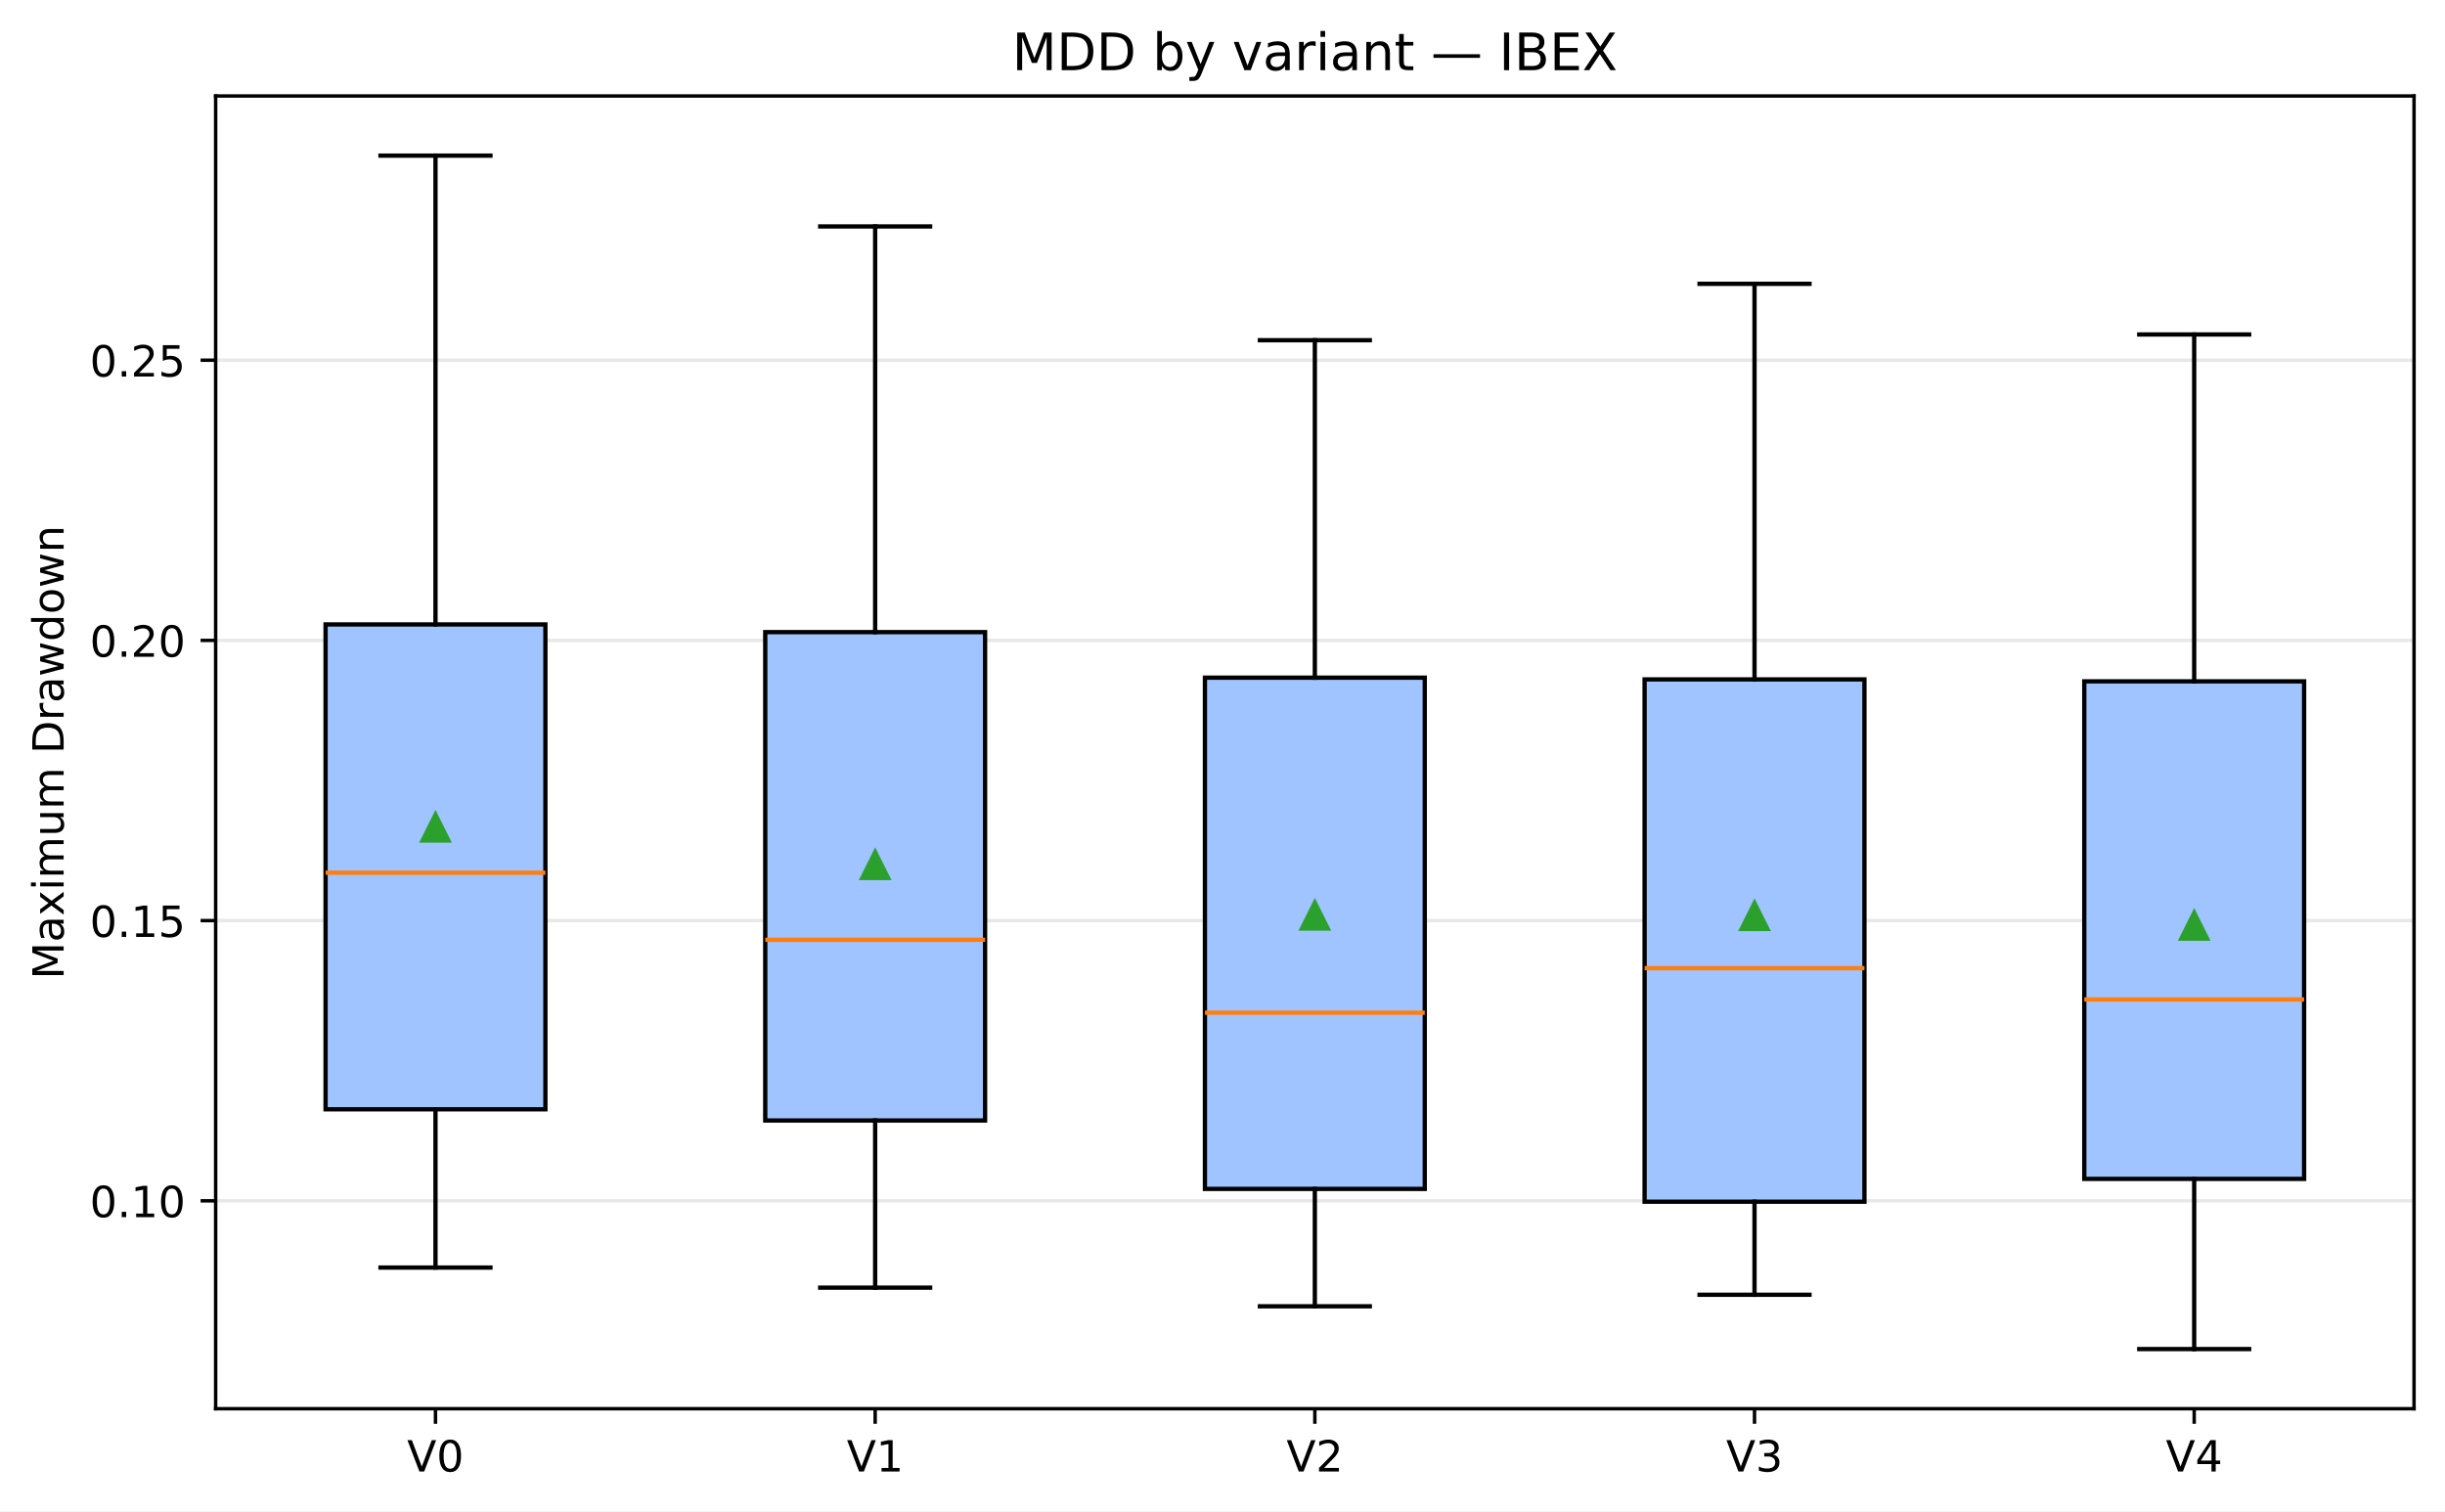
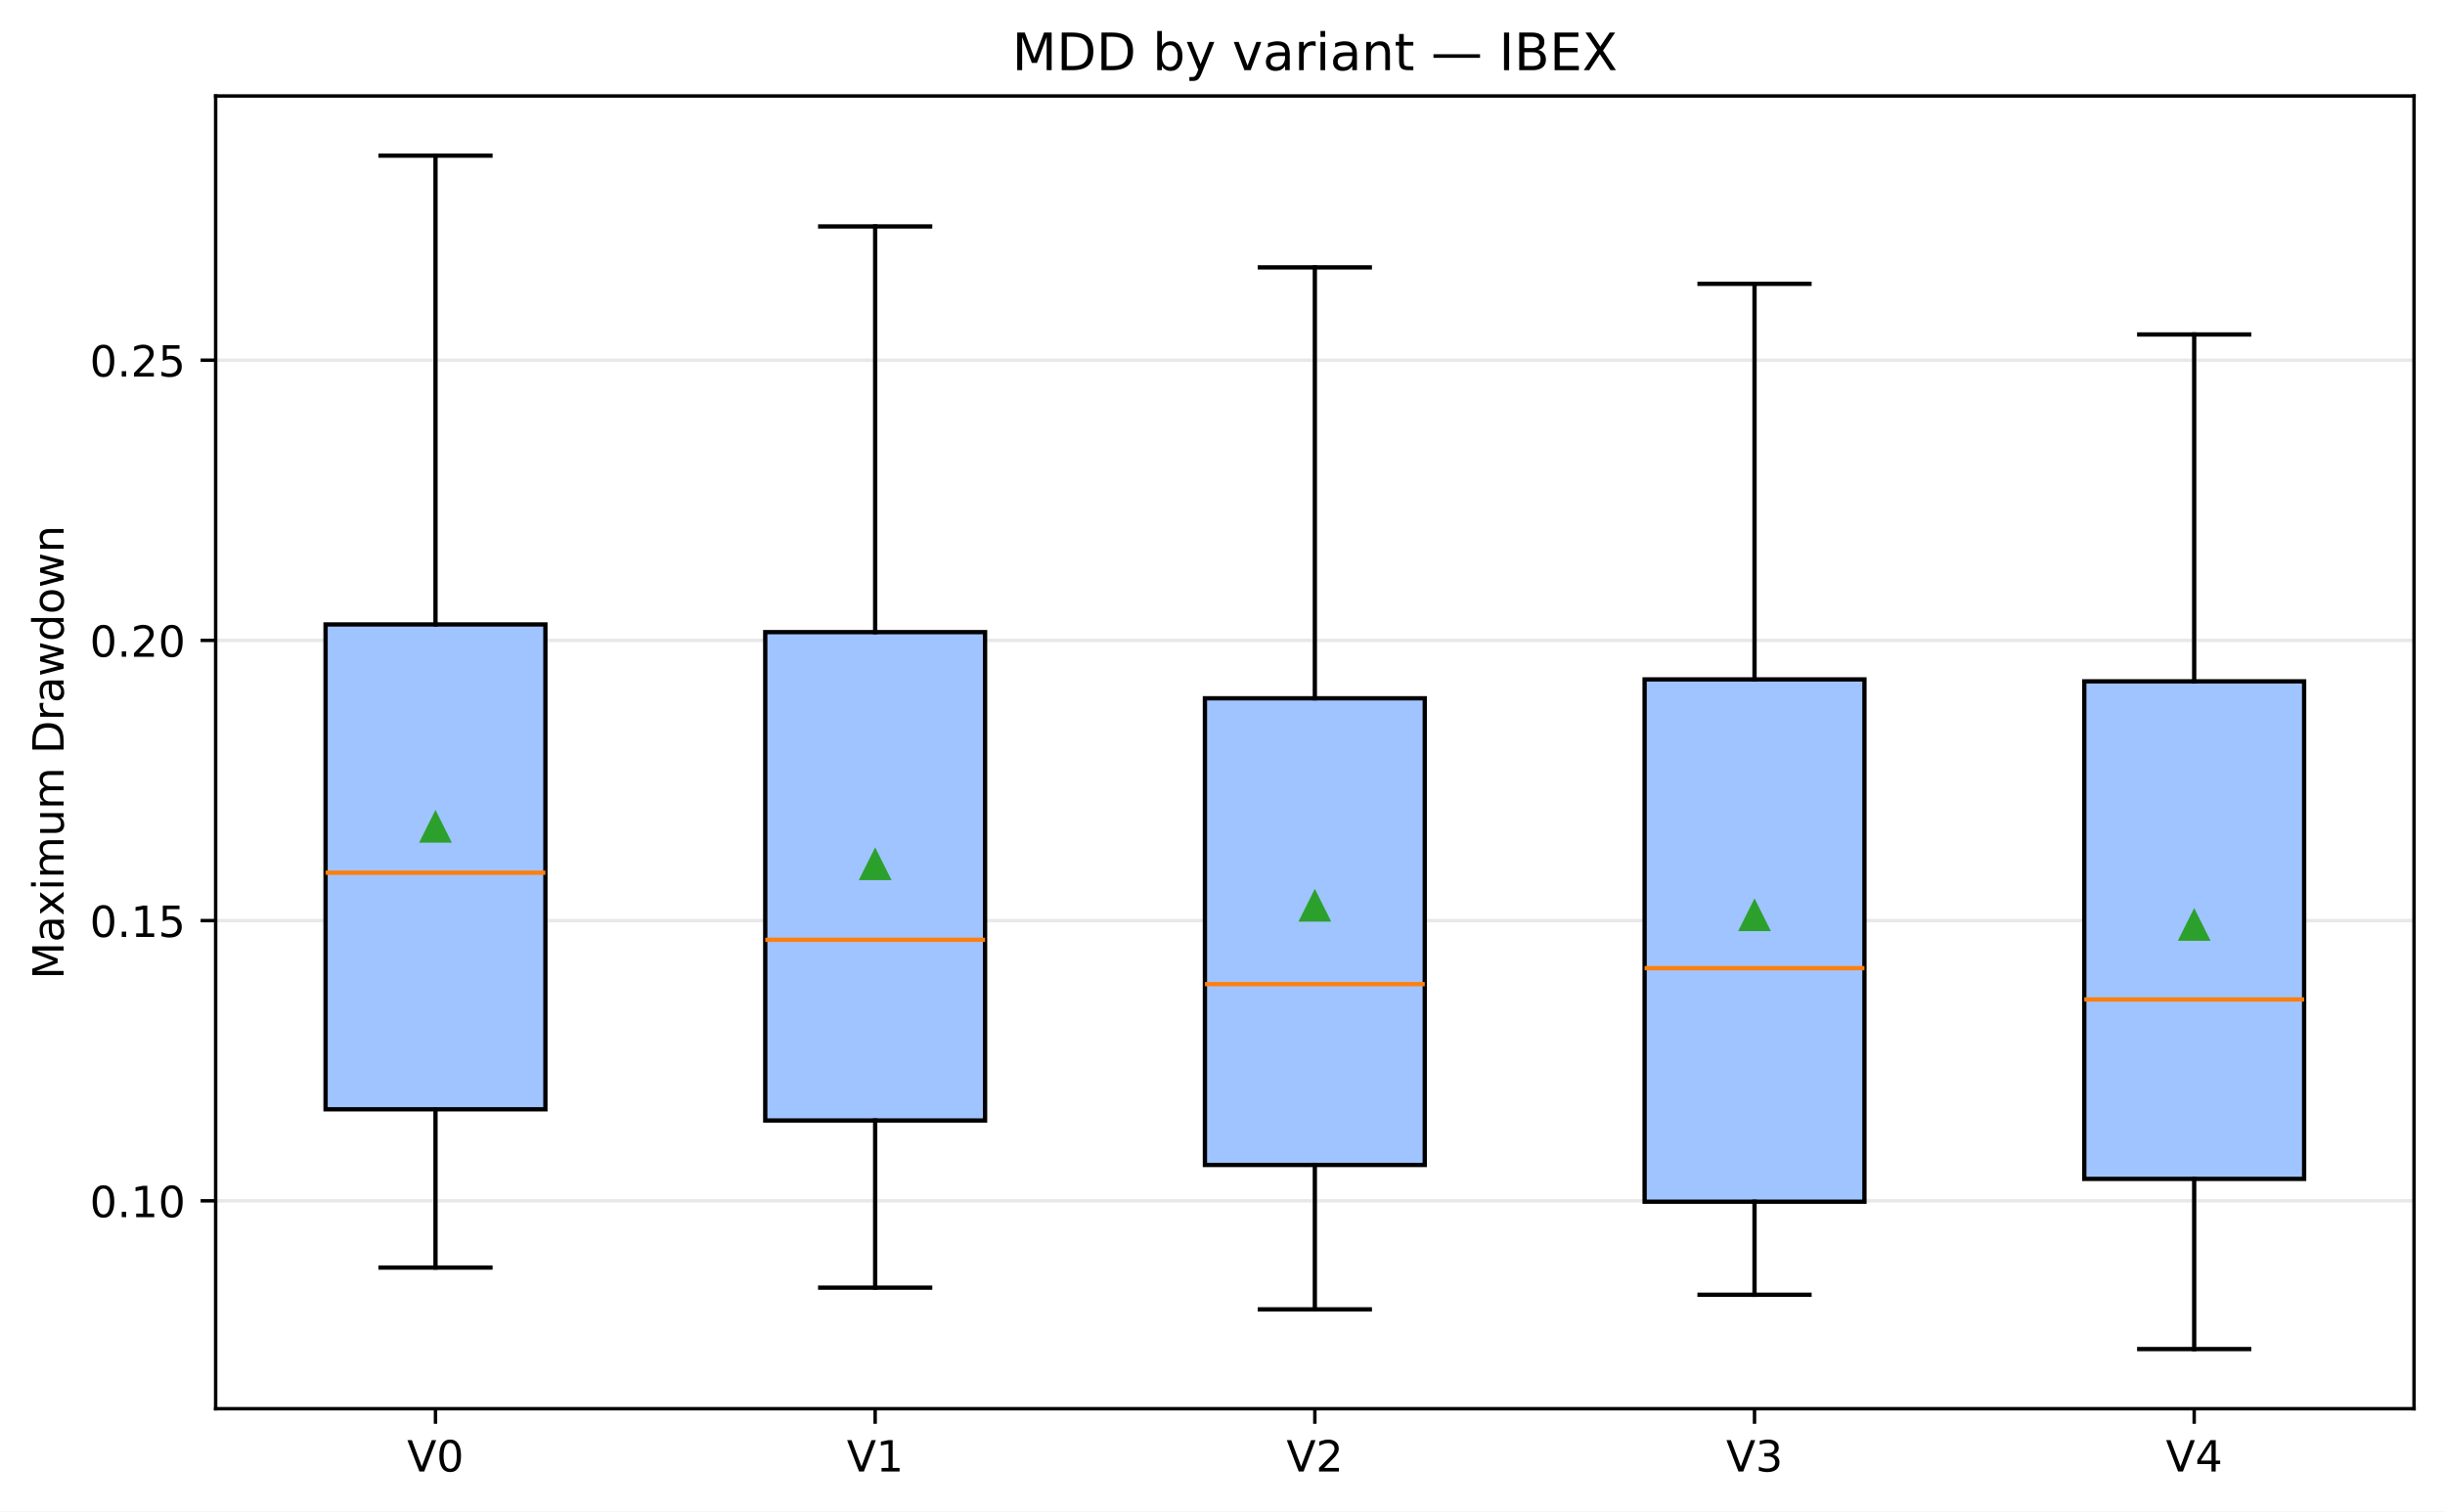
<svg xmlns="http://www.w3.org/2000/svg" xmlns:xlink="http://www.w3.org/1999/xlink" width="568.524pt" height="351.436pt" viewBox="0 0 568.524 351.436" version="1.1">
  <defs>
    <style type="text/css">*{stroke-linejoin: round; stroke-linecap: butt}</style>
  </defs>
  <g id="figure_1">
    <g id="patch_1">
      <path d="M 0 351.436  L 568.524 351.436  L 568.524 0  L 0 0  z " style="fill: #ffffff" />
    </g>
    <g id="axes_1">
      <g id="patch_2">
        <path d="M 50.144 327.558  L 561.324 327.558  L 561.324 22.318  L 50.144 22.318  z " style="fill: #ffffff" />
      </g>
      <g id="matplotlib.axis_1">
        <g id="xtick_1">
          <g id="line2d_1">
            <defs>
-               <path id="m1e786ac2cc" d="M 0 0  L 0 3.5  " style="stroke: #000000; stroke-width: 0.8" />
+               <path id="me55a814aeb" d="M 0 0  L 0 3.5  " style="stroke: #000000; stroke-width: 0.8" />
            </defs>
            <g>
-               <use xlink:href="#m1e786ac2cc" x="101.262" y="327.558" style="stroke: #000000; stroke-width: 0.8" />
+               <use xlink:href="#me55a814aeb" x="101.262" y="327.558" style="stroke: #000000; stroke-width: 0.8" />
            </g>
          </g>
          <g id="text_1">
            <g transform="translate(94.66019 342.1566) scale(0.1 -0.1)">
              <defs>
                <path id="DejaVuSans-56" d="M 1831 0  L 50 4666  L 709 4666  L 2188 738  L 3669 4666  L 4325 4666  L 2547 0  L 1831 0  z " transform="scale(0.015625)" />
                <path id="DejaVuSans-30" d="M 2034 4250  Q 1547 4250 1301 3770  Q 1056 3291 1056 2328  Q 1056 1369 1301 889  Q 1547 409 2034 409  Q 2525 409 2770 889  Q 3016 1369 3016 2328  Q 3016 3291 2770 3770  Q 2525 4250 2034 4250  z M 2034 4750  Q 2819 4750 3233 4129  Q 3647 3509 3647 2328  Q 3647 1150 3233 529  Q 2819 -91 2034 -91  Q 1250 -91 836 529  Q 422 1150 422 2328  Q 422 3509 836 4129  Q 1250 4750 2034 4750  z " transform="scale(0.015625)" />
              </defs>
              <use xlink:href="#DejaVuSans-56" />
              <use xlink:href="#DejaVuSans-30" transform="translate(68.4082 0)" />
            </g>
          </g>
        </g>
        <g id="xtick_2">
          <g id="line2d_2">
            <g>
-               <use xlink:href="#m1e786ac2cc" x="203.498" y="327.558" style="stroke: #000000; stroke-width: 0.8" />
+               <use xlink:href="#me55a814aeb" x="203.498" y="327.558" style="stroke: #000000; stroke-width: 0.8" />
            </g>
          </g>
          <g id="text_2">
            <g transform="translate(196.8962 342.1566) scale(0.1 -0.1)">
              <defs>
                <path id="DejaVuSans-31" d="M 794 531  L 1825 531  L 1825 4091  L 703 3866  L 703 4441  L 1819 4666  L 2450 4666  L 2450 531  L 3481 531  L 3481 0  L 794 0  L 794 531  z " transform="scale(0.015625)" />
              </defs>
              <use xlink:href="#DejaVuSans-56" />
              <use xlink:href="#DejaVuSans-31" transform="translate(68.4082 0)" />
            </g>
          </g>
        </g>
        <g id="xtick_3">
          <g id="line2d_3">
            <g>
-               <use xlink:href="#m1e786ac2cc" x="305.734" y="327.558" style="stroke: #000000; stroke-width: 0.8" />
+               <use xlink:href="#me55a814aeb" x="305.734" y="327.558" style="stroke: #000000; stroke-width: 0.8" />
            </g>
          </g>
          <g id="text_3">
            <g transform="translate(299.1322 342.1566) scale(0.1 -0.1)">
              <defs>
                <path id="DejaVuSans-32" d="M 1228 531  L 3431 531  L 3431 0  L 469 0  L 469 531  Q 828 903 1448 1529  Q 2069 2156 2228 2338  Q 2531 2678 2651 2914  Q 2772 3150 2772 3378  Q 2772 3750 2511 3984  Q 2250 4219 1831 4219  Q 1534 4219 1204 4116  Q 875 4013 500 3803  L 500 4441  Q 881 4594 1212 4672  Q 1544 4750 1819 4750  Q 2544 4750 2975 4387  Q 3406 4025 3406 3419  Q 3406 3131 3298 2873  Q 3191 2616 2906 2266  Q 2828 2175 2409 1742  Q 1991 1309 1228 531  z " transform="scale(0.015625)" />
              </defs>
              <use xlink:href="#DejaVuSans-56" />
              <use xlink:href="#DejaVuSans-32" transform="translate(68.4082 0)" />
            </g>
          </g>
        </g>
        <g id="xtick_4">
          <g id="line2d_4">
            <g>
-               <use xlink:href="#m1e786ac2cc" x="407.97" y="327.558" style="stroke: #000000; stroke-width: 0.8" />
+               <use xlink:href="#me55a814aeb" x="407.97" y="327.558" style="stroke: #000000; stroke-width: 0.8" />
            </g>
          </g>
          <g id="text_4">
            <g transform="translate(401.3682 342.1566) scale(0.1 -0.1)">
              <defs>
                <path id="DejaVuSans-33" d="M 2597 2516  Q 3050 2419 3304 2112  Q 3559 1806 3559 1356  Q 3559 666 3084 287  Q 2609 -91 1734 -91  Q 1441 -91 1130 -33  Q 819 25 488 141  L 488 750  Q 750 597 1062 519  Q 1375 441 1716 441  Q 2309 441 2620 675  Q 2931 909 2931 1356  Q 2931 1769 2642 2001  Q 2353 2234 1838 2234  L 1294 2234  L 1294 2753  L 1863 2753  Q 2328 2753 2575 2939  Q 2822 3125 2822 3475  Q 2822 3834 2567 4026  Q 2313 4219 1838 4219  Q 1578 4219 1281 4162  Q 984 4106 628 3988  L 628 4550  Q 988 4650 1302 4700  Q 1616 4750 1894 4750  Q 2613 4750 3031 4423  Q 3450 4097 3450 3541  Q 3450 3153 3228 2886  Q 3006 2619 2597 2516  z " transform="scale(0.015625)" />
              </defs>
              <use xlink:href="#DejaVuSans-56" />
              <use xlink:href="#DejaVuSans-33" transform="translate(68.4082 0)" />
            </g>
          </g>
        </g>
        <g id="xtick_5">
          <g id="line2d_5">
            <g>
-               <use xlink:href="#m1e786ac2cc" x="510.206" y="327.558" style="stroke: #000000; stroke-width: 0.8" />
+               <use xlink:href="#me55a814aeb" x="510.206" y="327.558" style="stroke: #000000; stroke-width: 0.8" />
            </g>
          </g>
          <g id="text_5">
            <g transform="translate(503.6042 342.1566) scale(0.1 -0.1)">
              <defs>
                <path id="DejaVuSans-34" d="M 2419 4116  L 825 1625  L 2419 1625  L 2419 4116  z M 2253 4666  L 3047 4666  L 3047 1625  L 3713 1625  L 3713 1100  L 3047 1100  L 3047 0  L 2419 0  L 2419 1100  L 313 1100  L 313 1709  L 2253 4666  z " transform="scale(0.015625)" />
              </defs>
              <use xlink:href="#DejaVuSans-56" />
              <use xlink:href="#DejaVuSans-34" transform="translate(68.4082 0)" />
            </g>
          </g>
        </g>
      </g>
      <g id="matplotlib.axis_2">
        <g id="ytick_1">
          <g id="line2d_6">
-             <path d="M 50.144 279.217  L 561.324 279.217  " clip-path="url(#p22d8265890)" style="fill: none; stroke: #b0b0b0; stroke-opacity: 0.3; stroke-width: 0.8; stroke-linecap: square" />
+             <path d="M 50.144 279.217  L 561.324 279.217  " clip-path="url(#pc2792e7225)" style="fill: none; stroke: #b0b0b0; stroke-opacity: 0.3; stroke-width: 0.8; stroke-linecap: square" />
          </g>
          <g id="line2d_7">
            <defs>
-               <path id="md18ee8e0c4" d="M 0 0  L -3.5 0  " style="stroke: #000000; stroke-width: 0.8" />
+               <path id="ma0e933404a" d="M 0 0  L -3.5 0  " style="stroke: #000000; stroke-width: 0.8" />
            </defs>
            <g>
-               <use xlink:href="#md18ee8e0c4" x="50.144" y="279.217" style="stroke: #000000; stroke-width: 0.8" />
+               <use xlink:href="#ma0e933404a" x="50.144" y="279.217" style="stroke: #000000; stroke-width: 0.8" />
            </g>
          </g>
          <g id="text_6">
            <g transform="translate(20.87813 283.0158) scale(0.1 -0.1)">
              <defs>
                <path id="DejaVuSans-2e" d="M 684 794  L 1344 794  L 1344 0  L 684 0  L 684 794  z " transform="scale(0.015625)" />
              </defs>
              <use xlink:href="#DejaVuSans-30" />
              <use xlink:href="#DejaVuSans-2e" transform="translate(63.62305 0)" />
              <use xlink:href="#DejaVuSans-31" transform="translate(95.41016 0)" />
              <use xlink:href="#DejaVuSans-30" transform="translate(159.0332 0)" />
            </g>
          </g>
        </g>
        <g id="ytick_2">
          <g id="line2d_8">
-             <path d="M 50.144 214.062  L 561.324 214.062  " clip-path="url(#p22d8265890)" style="fill: none; stroke: #b0b0b0; stroke-opacity: 0.3; stroke-width: 0.8; stroke-linecap: square" />
+             <path d="M 50.144 214.062  L 561.324 214.062  " clip-path="url(#pc2792e7225)" style="fill: none; stroke: #b0b0b0; stroke-opacity: 0.3; stroke-width: 0.8; stroke-linecap: square" />
          </g>
          <g id="line2d_9">
            <g>
-               <use xlink:href="#md18ee8e0c4" x="50.144" y="214.062" style="stroke: #000000; stroke-width: 0.8" />
+               <use xlink:href="#ma0e933404a" x="50.144" y="214.062" style="stroke: #000000; stroke-width: 0.8" />
            </g>
          </g>
          <g id="text_7">
            <g transform="translate(20.87813 217.8608) scale(0.1 -0.1)">
              <defs>
                <path id="DejaVuSans-35" d="M 691 4666  L 3169 4666  L 3169 4134  L 1269 4134  L 1269 2991  Q 1406 3038 1543 3061  Q 1681 3084 1819 3084  Q 2600 3084 3056 2656  Q 3513 2228 3513 1497  Q 3513 744 3044 326  Q 2575 -91 1722 -91  Q 1428 -91 1123 -41  Q 819 9 494 109  L 494 744  Q 775 591 1075 516  Q 1375 441 1709 441  Q 2250 441 2565 725  Q 2881 1009 2881 1497  Q 2881 1984 2565 2268  Q 2250 2553 1709 2553  Q 1456 2553 1204 2497  Q 953 2441 691 2322  L 691 4666  z " transform="scale(0.015625)" />
              </defs>
              <use xlink:href="#DejaVuSans-30" />
              <use xlink:href="#DejaVuSans-2e" transform="translate(63.62305 0)" />
              <use xlink:href="#DejaVuSans-31" transform="translate(95.41016 0)" />
              <use xlink:href="#DejaVuSans-35" transform="translate(159.0332 0)" />
            </g>
          </g>
        </g>
        <g id="ytick_3">
          <g id="line2d_10">
-             <path d="M 50.144 148.906  L 561.324 148.906  " clip-path="url(#p22d8265890)" style="fill: none; stroke: #b0b0b0; stroke-opacity: 0.3; stroke-width: 0.8; stroke-linecap: square" />
+             <path d="M 50.144 148.906  L 561.324 148.906  " clip-path="url(#pc2792e7225)" style="fill: none; stroke: #b0b0b0; stroke-opacity: 0.3; stroke-width: 0.8; stroke-linecap: square" />
          </g>
          <g id="line2d_11">
            <g>
-               <use xlink:href="#md18ee8e0c4" x="50.144" y="148.906" style="stroke: #000000; stroke-width: 0.8" />
+               <use xlink:href="#ma0e933404a" x="50.144" y="148.906" style="stroke: #000000; stroke-width: 0.8" />
            </g>
          </g>
          <g id="text_8">
            <g transform="translate(20.87813 152.7057) scale(0.1 -0.1)">
              <use xlink:href="#DejaVuSans-30" />
              <use xlink:href="#DejaVuSans-2e" transform="translate(63.62305 0)" />
              <use xlink:href="#DejaVuSans-32" transform="translate(95.41016 0)" />
              <use xlink:href="#DejaVuSans-30" transform="translate(159.0332 0)" />
            </g>
          </g>
        </g>
        <g id="ytick_4">
          <g id="line2d_12">
-             <path d="M 50.144 83.751  L 561.324 83.751  " clip-path="url(#p22d8265890)" style="fill: none; stroke: #b0b0b0; stroke-opacity: 0.3; stroke-width: 0.8; stroke-linecap: square" />
+             <path d="M 50.144 83.751  L 561.324 83.751  " clip-path="url(#pc2792e7225)" style="fill: none; stroke: #b0b0b0; stroke-opacity: 0.3; stroke-width: 0.8; stroke-linecap: square" />
          </g>
          <g id="line2d_13">
            <g>
-               <use xlink:href="#md18ee8e0c4" x="50.144" y="83.751" style="stroke: #000000; stroke-width: 0.8" />
+               <use xlink:href="#ma0e933404a" x="50.144" y="83.751" style="stroke: #000000; stroke-width: 0.8" />
            </g>
          </g>
          <g id="text_9">
            <g transform="translate(20.87813 87.55067) scale(0.1 -0.1)">
              <use xlink:href="#DejaVuSans-30" />
              <use xlink:href="#DejaVuSans-2e" transform="translate(63.62305 0)" />
              <use xlink:href="#DejaVuSans-32" transform="translate(95.41016 0)" />
              <use xlink:href="#DejaVuSans-35" transform="translate(159.0332 0)" />
            </g>
          </g>
        </g>
        <g id="text_10">
          <g transform="translate(14.79844 227.7131) rotate(-90) scale(0.1 -0.1)">
            <defs>
              <path id="DejaVuSans-4d" d="M 628 4666  L 1569 4666  L 2759 1491  L 3956 4666  L 4897 4666  L 4897 0  L 4281 0  L 4281 4097  L 3078 897  L 2444 897  L 1241 4097  L 1241 0  L 628 0  L 628 4666  z " transform="scale(0.015625)" />
              <path id="DejaVuSans-61" d="M 2194 1759  Q 1497 1759 1228 1600  Q 959 1441 959 1056  Q 959 750 1161 570  Q 1363 391 1709 391  Q 2188 391 2477 730  Q 2766 1069 2766 1631  L 2766 1759  L 2194 1759  z M 3341 1997  L 3341 0  L 2766 0  L 2766 531  Q 2569 213 2275 61  Q 1981 -91 1556 -91  Q 1019 -91 701 211  Q 384 513 384 1019  Q 384 1609 779 1909  Q 1175 2209 1959 2209  L 2766 2209  L 2766 2266  Q 2766 2663 2505 2880  Q 2244 3097 1772 3097  Q 1472 3097 1187 3025  Q 903 2953 641 2809  L 641 3341  Q 956 3463 1253 3523  Q 1550 3584 1831 3584  Q 2591 3584 2966 3190  Q 3341 2797 3341 1997  z " transform="scale(0.015625)" />
              <path id="DejaVuSans-78" d="M 3513 3500  L 2247 1797  L 3578 0  L 2900 0  L 1881 1375  L 863 0  L 184 0  L 1544 1831  L 300 3500  L 978 3500  L 1906 2253  L 2834 3500  L 3513 3500  z " transform="scale(0.015625)" />
              <path id="DejaVuSans-69" d="M 603 3500  L 1178 3500  L 1178 0  L 603 0  L 603 3500  z M 603 4863  L 1178 4863  L 1178 4134  L 603 4134  L 603 4863  z " transform="scale(0.015625)" />
              <path id="DejaVuSans-6d" d="M 3328 2828  Q 3544 3216 3844 3400  Q 4144 3584 4550 3584  Q 5097 3584 5394 3201  Q 5691 2819 5691 2113  L 5691 0  L 5113 0  L 5113 2094  Q 5113 2597 4934 2840  Q 4756 3084 4391 3084  Q 3944 3084 3684 2787  Q 3425 2491 3425 1978  L 3425 0  L 2847 0  L 2847 2094  Q 2847 2600 2669 2842  Q 2491 3084 2119 3084  Q 1678 3084 1418 2786  Q 1159 2488 1159 1978  L 1159 0  L 581 0  L 581 3500  L 1159 3500  L 1159 2956  Q 1356 3278 1631 3431  Q 1906 3584 2284 3584  Q 2666 3584 2933 3390  Q 3200 3197 3328 2828  z " transform="scale(0.015625)" />
              <path id="DejaVuSans-75" d="M 544 1381  L 544 3500  L 1119 3500  L 1119 1403  Q 1119 906 1312 657  Q 1506 409 1894 409  Q 2359 409 2629 706  Q 2900 1003 2900 1516  L 2900 3500  L 3475 3500  L 3475 0  L 2900 0  L 2900 538  Q 2691 219 2414 64  Q 2138 -91 1772 -91  Q 1169 -91 856 284  Q 544 659 544 1381  z M 1991 3584  L 1991 3584  z " transform="scale(0.015625)" />
              <path id="DejaVuSans-20" transform="scale(0.015625)" />
              <path id="DejaVuSans-44" d="M 1259 4147  L 1259 519  L 2022 519  Q 2988 519 3436 956  Q 3884 1394 3884 2338  Q 3884 3275 3436 3711  Q 2988 4147 2022 4147  L 1259 4147  z M 628 4666  L 1925 4666  Q 3281 4666 3915 4102  Q 4550 3538 4550 2338  Q 4550 1131 3912 565  Q 3275 0 1925 0  L 628 0  L 628 4666  z " transform="scale(0.015625)" />
              <path id="DejaVuSans-72" d="M 2631 2963  Q 2534 3019 2420 3045  Q 2306 3072 2169 3072  Q 1681 3072 1420 2755  Q 1159 2438 1159 1844  L 1159 0  L 581 0  L 581 3500  L 1159 3500  L 1159 2956  Q 1341 3275 1631 3429  Q 1922 3584 2338 3584  Q 2397 3584 2469 3576  Q 2541 3569 2628 3553  L 2631 2963  z " transform="scale(0.015625)" />
              <path id="DejaVuSans-77" d="M 269 3500  L 844 3500  L 1563 769  L 2278 3500  L 2956 3500  L 3675 769  L 4391 3500  L 4966 3500  L 4050 0  L 3372 0  L 2619 2869  L 1863 0  L 1184 0  L 269 3500  z " transform="scale(0.015625)" />
              <path id="DejaVuSans-64" d="M 2906 2969  L 2906 4863  L 3481 4863  L 3481 0  L 2906 0  L 2906 525  Q 2725 213 2448 61  Q 2172 -91 1784 -91  Q 1150 -91 751 415  Q 353 922 353 1747  Q 353 2572 751 3078  Q 1150 3584 1784 3584  Q 2172 3584 2448 3432  Q 2725 3281 2906 2969  z M 947 1747  Q 947 1113 1208 752  Q 1469 391 1925 391  Q 2381 391 2643 752  Q 2906 1113 2906 1747  Q 2906 2381 2643 2742  Q 2381 3103 1925 3103  Q 1469 3103 1208 2742  Q 947 2381 947 1747  z " transform="scale(0.015625)" />
              <path id="DejaVuSans-6f" d="M 1959 3097  Q 1497 3097 1228 2736  Q 959 2375 959 1747  Q 959 1119 1226 758  Q 1494 397 1959 397  Q 2419 397 2687 759  Q 2956 1122 2956 1747  Q 2956 2369 2687 2733  Q 2419 3097 1959 3097  z M 1959 3584  Q 2709 3584 3137 3096  Q 3566 2609 3566 1747  Q 3566 888 3137 398  Q 2709 -91 1959 -91  Q 1206 -91 779 398  Q 353 888 353 1747  Q 353 2609 779 3096  Q 1206 3584 1959 3584  z " transform="scale(0.015625)" />
              <path id="DejaVuSans-6e" d="M 3513 2113  L 3513 0  L 2938 0  L 2938 2094  Q 2938 2591 2744 2837  Q 2550 3084 2163 3084  Q 1697 3084 1428 2787  Q 1159 2491 1159 1978  L 1159 0  L 581 0  L 581 3500  L 1159 3500  L 1159 2956  Q 1366 3272 1645 3428  Q 1925 3584 2291 3584  Q 2894 3584 3203 3211  Q 3513 2838 3513 2113  z " transform="scale(0.015625)" />
            </defs>
            <use xlink:href="#DejaVuSans-4d" />
            <use xlink:href="#DejaVuSans-61" transform="translate(86.2793 0)" />
            <use xlink:href="#DejaVuSans-78" transform="translate(147.5586 0)" />
            <use xlink:href="#DejaVuSans-69" transform="translate(206.7383 0)" />
            <use xlink:href="#DejaVuSans-6d" transform="translate(234.5215 0)" />
            <use xlink:href="#DejaVuSans-75" transform="translate(331.9336 0)" />
            <use xlink:href="#DejaVuSans-6d" transform="translate(395.3125 0)" />
            <use xlink:href="#DejaVuSans-20" transform="translate(492.7246 0)" />
            <use xlink:href="#DejaVuSans-44" transform="translate(524.5117 0)" />
            <use xlink:href="#DejaVuSans-72" transform="translate(601.5137 0)" />
            <use xlink:href="#DejaVuSans-61" transform="translate(642.627 0)" />
            <use xlink:href="#DejaVuSans-77" transform="translate(703.9062 0)" />
            <use xlink:href="#DejaVuSans-64" transform="translate(785.6934 0)" />
            <use xlink:href="#DejaVuSans-6f" transform="translate(849.1699 0)" />
            <use xlink:href="#DejaVuSans-77" transform="translate(910.3516 0)" />
            <use xlink:href="#DejaVuSans-6e" transform="translate(992.1387 0)" />
          </g>
        </g>
      </g>
      <g id="patch_3">
-         <path d="M 75.703 257.94  L 126.821 257.94  L 126.821 145.198  L 75.703 145.198  L 75.703 257.94  z " clip-path="url(#p22d8265890)" style="fill: #a0c4ff; stroke: #000000; stroke-linejoin: miter" />
+         <path d="M 75.703 257.94  L 126.821 257.94  L 126.821 145.198  L 75.703 145.198  L 75.703 257.94  z " clip-path="url(#pc2792e7225)" style="fill: #a0c4ff; stroke: #000000; stroke-linejoin: miter" />
      </g>
      <g id="line2d_14">
-         <path d="M 101.262 257.94  L 101.262 294.743  " clip-path="url(#p22d8265890)" style="fill: none; stroke: #000000; stroke-linecap: square" />
+         <path d="M 101.262 257.94  L 101.262 294.743  " clip-path="url(#pc2792e7225)" style="fill: none; stroke: #000000; stroke-linecap: square" />
      </g>
      <g id="line2d_15">
-         <path d="M 101.262 145.198  L 101.262 36.193  " clip-path="url(#p22d8265890)" style="fill: none; stroke: #000000; stroke-linecap: square" />
+         <path d="M 101.262 145.198  L 101.262 36.193  " clip-path="url(#pc2792e7225)" style="fill: none; stroke: #000000; stroke-linecap: square" />
      </g>
      <g id="line2d_16">
-         <path d="M 88.482 294.743  L 114.041 294.743  " clip-path="url(#p22d8265890)" style="fill: none; stroke: #000000; stroke-linecap: square" />
+         <path d="M 88.482 294.743  L 114.041 294.743  " clip-path="url(#pc2792e7225)" style="fill: none; stroke: #000000; stroke-linecap: square" />
      </g>
      <g id="line2d_17">
-         <path d="M 88.482 36.193  L 114.041 36.193  " clip-path="url(#p22d8265890)" style="fill: none; stroke: #000000; stroke-linecap: square" />
+         <path d="M 88.482 36.193  L 114.041 36.193  " clip-path="url(#pc2792e7225)" style="fill: none; stroke: #000000; stroke-linecap: square" />
      </g>
      <g id="line2d_18" />
      <g id="patch_4">
-         <path d="M 177.939 260.542  L 229.057 260.542  L 229.057 146.986  L 177.939 146.986  L 177.939 260.542  z " clip-path="url(#p22d8265890)" style="fill: #a0c4ff; stroke: #000000; stroke-linejoin: miter" />
+         <path d="M 177.939 260.542  L 229.057 260.542  L 229.057 146.986  L 177.939 146.986  L 177.939 260.542  z " clip-path="url(#pc2792e7225)" style="fill: #a0c4ff; stroke: #000000; stroke-linejoin: miter" />
      </g>
      <g id="line2d_19">
-         <path d="M 203.498 260.542  L 203.498 299.412  " clip-path="url(#p22d8265890)" style="fill: none; stroke: #000000; stroke-linecap: square" />
+         <path d="M 203.498 260.542  L 203.498 299.412  " clip-path="url(#pc2792e7225)" style="fill: none; stroke: #000000; stroke-linecap: square" />
      </g>
      <g id="line2d_20">
-         <path d="M 203.498 146.986  L 203.498 52.648  " clip-path="url(#p22d8265890)" style="fill: none; stroke: #000000; stroke-linecap: square" />
+         <path d="M 203.498 146.986  L 203.498 52.648  " clip-path="url(#pc2792e7225)" style="fill: none; stroke: #000000; stroke-linecap: square" />
      </g>
      <g id="line2d_21">
-         <path d="M 190.718 299.412  L 216.277 299.412  " clip-path="url(#p22d8265890)" style="fill: none; stroke: #000000; stroke-linecap: square" />
+         <path d="M 190.718 299.412  L 216.277 299.412  " clip-path="url(#pc2792e7225)" style="fill: none; stroke: #000000; stroke-linecap: square" />
      </g>
      <g id="line2d_22">
-         <path d="M 190.718 52.648  L 216.277 52.648  " clip-path="url(#p22d8265890)" style="fill: none; stroke: #000000; stroke-linecap: square" />
+         <path d="M 190.718 52.648  L 216.277 52.648  " clip-path="url(#pc2792e7225)" style="fill: none; stroke: #000000; stroke-linecap: square" />
      </g>
      <g id="line2d_23" />
      <g id="patch_5">
-         <path d="M 280.175 276.45  L 331.293 276.45  L 331.293 157.573  L 280.175 157.573  L 280.175 276.45  z " clip-path="url(#p22d8265890)" style="fill: #a0c4ff; stroke: #000000; stroke-linejoin: miter" />
+         <path d="M 280.175 270.882  L 331.293 270.882  L 331.293 162.368  L 280.175 162.368  L 280.175 270.882  z " clip-path="url(#pc2792e7225)" style="fill: #a0c4ff; stroke: #000000; stroke-linejoin: miter" />
      </g>
      <g id="line2d_24">
-         <path d="M 305.734 276.45  L 305.734 303.743  " clip-path="url(#p22d8265890)" style="fill: none; stroke: #000000; stroke-linecap: square" />
+         <path d="M 305.734 270.882  L 305.734 304.46  " clip-path="url(#pc2792e7225)" style="fill: none; stroke: #000000; stroke-linecap: square" />
      </g>
      <g id="line2d_25">
-         <path d="M 305.734 157.573  L 305.734 79.11  " clip-path="url(#p22d8265890)" style="fill: none; stroke: #000000; stroke-linecap: square" />
+         <path d="M 305.734 162.368  L 305.734 62.17  " clip-path="url(#pc2792e7225)" style="fill: none; stroke: #000000; stroke-linecap: square" />
      </g>
      <g id="line2d_26">
-         <path d="M 292.954 303.743  L 318.513 303.743  " clip-path="url(#p22d8265890)" style="fill: none; stroke: #000000; stroke-linecap: square" />
+         <path d="M 292.954 304.46  L 318.513 304.46  " clip-path="url(#pc2792e7225)" style="fill: none; stroke: #000000; stroke-linecap: square" />
      </g>
      <g id="line2d_27">
-         <path d="M 292.954 79.11  L 318.513 79.11  " clip-path="url(#p22d8265890)" style="fill: none; stroke: #000000; stroke-linecap: square" />
+         <path d="M 292.954 62.17  L 318.513 62.17  " clip-path="url(#pc2792e7225)" style="fill: none; stroke: #000000; stroke-linecap: square" />
      </g>
      <g id="line2d_28" />
      <g id="patch_6">
-         <path d="M 382.411 279.424  L 433.529 279.424  L 433.529 157.976  L 382.411 157.976  L 382.411 279.424  z " clip-path="url(#p22d8265890)" style="fill: #a0c4ff; stroke: #000000; stroke-linejoin: miter" />
+         <path d="M 382.411 279.424  L 433.529 279.424  L 433.529 157.976  L 382.411 157.976  L 382.411 279.424  z " clip-path="url(#pc2792e7225)" style="fill: #a0c4ff; stroke: #000000; stroke-linejoin: miter" />
      </g>
      <g id="line2d_29">
-         <path d="M 407.97 279.424  L 407.97 301.059  " clip-path="url(#p22d8265890)" style="fill: none; stroke: #000000; stroke-linecap: square" />
+         <path d="M 407.97 279.424  L 407.97 301.059  " clip-path="url(#pc2792e7225)" style="fill: none; stroke: #000000; stroke-linecap: square" />
      </g>
      <g id="line2d_30">
-         <path d="M 407.97 157.976  L 407.97 65.987  " clip-path="url(#p22d8265890)" style="fill: none; stroke: #000000; stroke-linecap: square" />
+         <path d="M 407.97 157.976  L 407.97 65.987  " clip-path="url(#pc2792e7225)" style="fill: none; stroke: #000000; stroke-linecap: square" />
      </g>
      <g id="line2d_31">
-         <path d="M 395.19 301.059  L 420.749 301.059  " clip-path="url(#p22d8265890)" style="fill: none; stroke: #000000; stroke-linecap: square" />
+         <path d="M 395.19 301.059  L 420.749 301.059  " clip-path="url(#pc2792e7225)" style="fill: none; stroke: #000000; stroke-linecap: square" />
      </g>
      <g id="line2d_32">
-         <path d="M 395.19 65.987  L 420.749 65.987  " clip-path="url(#p22d8265890)" style="fill: none; stroke: #000000; stroke-linecap: square" />
+         <path d="M 395.19 65.987  L 420.749 65.987  " clip-path="url(#pc2792e7225)" style="fill: none; stroke: #000000; stroke-linecap: square" />
      </g>
      <g id="line2d_33" />
      <g id="patch_7">
-         <path d="M 484.647 274.121  L 535.765 274.121  L 535.765 158.428  L 484.647 158.428  L 484.647 274.121  z " clip-path="url(#p22d8265890)" style="fill: #a0c4ff; stroke: #000000; stroke-linejoin: miter" />
+         <path d="M 484.647 274.121  L 535.765 274.121  L 535.765 158.428  L 484.647 158.428  L 484.647 274.121  z " clip-path="url(#pc2792e7225)" style="fill: #a0c4ff; stroke: #000000; stroke-linejoin: miter" />
      </g>
      <g id="line2d_34">
-         <path d="M 510.206 274.121  L 510.206 313.684  " clip-path="url(#p22d8265890)" style="fill: none; stroke: #000000; stroke-linecap: square" />
+         <path d="M 510.206 274.121  L 510.206 313.684  " clip-path="url(#pc2792e7225)" style="fill: none; stroke: #000000; stroke-linecap: square" />
      </g>
      <g id="line2d_35">
-         <path d="M 510.206 158.428  L 510.206 77.773  " clip-path="url(#p22d8265890)" style="fill: none; stroke: #000000; stroke-linecap: square" />
+         <path d="M 510.206 158.428  L 510.206 77.773  " clip-path="url(#pc2792e7225)" style="fill: none; stroke: #000000; stroke-linecap: square" />
      </g>
      <g id="line2d_36">
-         <path d="M 497.426 313.684  L 522.985 313.684  " clip-path="url(#p22d8265890)" style="fill: none; stroke: #000000; stroke-linecap: square" />
+         <path d="M 497.426 313.684  L 522.985 313.684  " clip-path="url(#pc2792e7225)" style="fill: none; stroke: #000000; stroke-linecap: square" />
      </g>
      <g id="line2d_37">
-         <path d="M 497.426 77.773  L 522.985 77.773  " clip-path="url(#p22d8265890)" style="fill: none; stroke: #000000; stroke-linecap: square" />
+         <path d="M 497.426 77.773  L 522.985 77.773  " clip-path="url(#pc2792e7225)" style="fill: none; stroke: #000000; stroke-linecap: square" />
      </g>
      <g id="line2d_38" />
      <g id="line2d_39">
-         <path d="M 75.703 202.929  L 126.821 202.929  " clip-path="url(#p22d8265890)" style="fill: none; stroke: #ff7f0e" />
+         <path d="M 75.703 202.929  L 126.821 202.929  " clip-path="url(#pc2792e7225)" style="fill: none; stroke: #ff7f0e" />
      </g>
      <g id="line2d_40">
        <defs>
-           <path id="m257190c62e" d="M 0 -3  L -3 3  L 3 3  z " style="stroke: #2ca02c; stroke-linejoin: miter" />
+           <path id="m7e5f0912d4" d="M 0 -3  L -3 3  L 3 3  z " style="stroke: #2ca02c; stroke-linejoin: miter" />
        </defs>
-         <g clip-path="url(#p22d8265890)">
-           <use xlink:href="#m257190c62e" x="101.262" y="192.435" style="fill: #2ca02c; stroke: #2ca02c; stroke-linejoin: miter" />
+         <g clip-path="url(#pc2792e7225)">
+           <use xlink:href="#m7e5f0912d4" x="101.262" y="192.435" style="fill: #2ca02c; stroke: #2ca02c; stroke-linejoin: miter" />
        </g>
      </g>
      <g id="line2d_41">
-         <path d="M 177.939 218.525  L 229.057 218.525  " clip-path="url(#p22d8265890)" style="fill: none; stroke: #ff7f0e" />
+         <path d="M 177.939 218.525  L 229.057 218.525  " clip-path="url(#pc2792e7225)" style="fill: none; stroke: #ff7f0e" />
      </g>
      <g id="line2d_42">
-         <g clip-path="url(#p22d8265890)">
-           <use xlink:href="#m257190c62e" x="203.498" y="201.149" style="fill: #2ca02c; stroke: #2ca02c; stroke-linejoin: miter" />
+         <g clip-path="url(#pc2792e7225)">
+           <use xlink:href="#m7e5f0912d4" x="203.498" y="201.149" style="fill: #2ca02c; stroke: #2ca02c; stroke-linejoin: miter" />
        </g>
      </g>
      <g id="line2d_43">
-         <path d="M 280.175 235.474  L 331.293 235.474  " clip-path="url(#p22d8265890)" style="fill: none; stroke: #ff7f0e" />
+         <path d="M 280.175 228.829  L 331.293 228.829  " clip-path="url(#pc2792e7225)" style="fill: none; stroke: #ff7f0e" />
      </g>
      <g id="line2d_44">
-         <g clip-path="url(#p22d8265890)">
-           <use xlink:href="#m257190c62e" x="305.734" y="212.9" style="fill: #2ca02c; stroke: #2ca02c; stroke-linejoin: miter" />
+         <g clip-path="url(#pc2792e7225)">
+           <use xlink:href="#m7e5f0912d4" x="305.734" y="210.794" style="fill: #2ca02c; stroke: #2ca02c; stroke-linejoin: miter" />
        </g>
      </g>
      <g id="line2d_45">
-         <path d="M 382.411 225.122  L 433.529 225.122  " clip-path="url(#p22d8265890)" style="fill: none; stroke: #ff7f0e" />
+         <path d="M 382.411 225.122  L 433.529 225.122  " clip-path="url(#pc2792e7225)" style="fill: none; stroke: #ff7f0e" />
      </g>
      <g id="line2d_46">
-         <g clip-path="url(#p22d8265890)">
-           <use xlink:href="#m257190c62e" x="407.97" y="213.009" style="fill: #2ca02c; stroke: #2ca02c; stroke-linejoin: miter" />
+         <g clip-path="url(#pc2792e7225)">
+           <use xlink:href="#m7e5f0912d4" x="407.97" y="213.009" style="fill: #2ca02c; stroke: #2ca02c; stroke-linejoin: miter" />
        </g>
      </g>
      <g id="line2d_47">
-         <path d="M 484.647 232.396  L 535.765 232.396  " clip-path="url(#p22d8265890)" style="fill: none; stroke: #ff7f0e" />
+         <path d="M 484.647 232.396  L 535.765 232.396  " clip-path="url(#pc2792e7225)" style="fill: none; stroke: #ff7f0e" />
      </g>
      <g id="line2d_48">
-         <g clip-path="url(#p22d8265890)">
-           <use xlink:href="#m257190c62e" x="510.206" y="215.256" style="fill: #2ca02c; stroke: #2ca02c; stroke-linejoin: miter" />
+         <g clip-path="url(#pc2792e7225)">
+           <use xlink:href="#m7e5f0912d4" x="510.206" y="215.256" style="fill: #2ca02c; stroke: #2ca02c; stroke-linejoin: miter" />
        </g>
      </g>
      <g id="patch_8">
        <path d="M 50.144 327.558  L 50.144 22.318  " style="fill: none; stroke: #000000; stroke-width: 0.8; stroke-linejoin: miter; stroke-linecap: square" />
      </g>
      <g id="patch_9">
        <path d="M 561.324 327.558  L 561.324 22.318  " style="fill: none; stroke: #000000; stroke-width: 0.8; stroke-linejoin: miter; stroke-linecap: square" />
      </g>
      <g id="patch_10">
        <path d="M 50.144 327.558  L 561.324 327.558  " style="fill: none; stroke: #000000; stroke-width: 0.8; stroke-linejoin: miter; stroke-linecap: square" />
      </g>
      <g id="patch_11">
        <path d="M 50.144 22.318  L 561.324 22.318  " style="fill: none; stroke: #000000; stroke-width: 0.8; stroke-linejoin: miter; stroke-linecap: square" />
      </g>
      <g id="text_11">
        <g transform="translate(235.3481 16.31812) scale(0.12 -0.12)">
          <defs>
            <path id="DejaVuSans-62" d="M 3116 1747  Q 3116 2381 2855 2742  Q 2594 3103 2138 3103  Q 1681 3103 1420 2742  Q 1159 2381 1159 1747  Q 1159 1113 1420 752  Q 1681 391 2138 391  Q 2594 391 2855 752  Q 3116 1113 3116 1747  z M 1159 2969  Q 1341 3281 1617 3432  Q 1894 3584 2278 3584  Q 2916 3584 3314 3078  Q 3713 2572 3713 1747  Q 3713 922 3314 415  Q 2916 -91 2278 -91  Q 1894 -91 1617 61  Q 1341 213 1159 525  L 1159 0  L 581 0  L 581 4863  L 1159 4863  L 1159 2969  z " transform="scale(0.015625)" />
            <path id="DejaVuSans-79" d="M 2059 -325  Q 1816 -950 1584 -1140  Q 1353 -1331 966 -1331  L 506 -1331  L 506 -850  L 844 -850  Q 1081 -850 1212 -737  Q 1344 -625 1503 -206  L 1606 56  L 191 3500  L 800 3500  L 1894 763  L 2988 3500  L 3597 3500  L 2059 -325  z " transform="scale(0.015625)" />
            <path id="DejaVuSans-76" d="M 191 3500  L 800 3500  L 1894 563  L 2988 3500  L 3597 3500  L 2284 0  L 1503 0  L 191 3500  z " transform="scale(0.015625)" />
            <path id="DejaVuSans-74" d="M 1172 4494  L 1172 3500  L 2356 3500  L 2356 3053  L 1172 3053  L 1172 1153  Q 1172 725 1289 603  Q 1406 481 1766 481  L 2356 481  L 2356 0  L 1766 0  Q 1100 0 847 248  Q 594 497 594 1153  L 594 3053  L 172 3053  L 172 3500  L 594 3500  L 594 4494  L 1172 4494  z " transform="scale(0.015625)" />
            <path id="DejaVuSans-2014" d="M 313 1978  L 6088 1978  L 6088 1528  L 313 1528  L 313 1978  z " transform="scale(0.015625)" />
            <path id="DejaVuSans-49" d="M 628 4666  L 1259 4666  L 1259 0  L 628 0  L 628 4666  z " transform="scale(0.015625)" />
            <path id="DejaVuSans-42" d="M 1259 2228  L 1259 519  L 2272 519  Q 2781 519 3026 730  Q 3272 941 3272 1375  Q 3272 1813 3026 2020  Q 2781 2228 2272 2228  L 1259 2228  z M 1259 4147  L 1259 2741  L 2194 2741  Q 2656 2741 2882 2914  Q 3109 3088 3109 3444  Q 3109 3797 2882 3972  Q 2656 4147 2194 4147  L 1259 4147  z M 628 4666  L 2241 4666  Q 2963 4666 3353 4366  Q 3744 4066 3744 3513  Q 3744 3084 3544 2831  Q 3344 2578 2956 2516  Q 3422 2416 3680 2098  Q 3938 1781 3938 1306  Q 3938 681 3513 340  Q 3088 0 2303 0  L 628 0  L 628 4666  z " transform="scale(0.015625)" />
            <path id="DejaVuSans-45" d="M 628 4666  L 3578 4666  L 3578 4134  L 1259 4134  L 1259 2753  L 3481 2753  L 3481 2222  L 1259 2222  L 1259 531  L 3634 531  L 3634 0  L 628 0  L 628 4666  z " transform="scale(0.015625)" />
            <path id="DejaVuSans-58" d="M 403 4666  L 1081 4666  L 2241 2931  L 3406 4666  L 4084 4666  L 2584 2425  L 4184 0  L 3506 0  L 2194 1984  L 872 0  L 191 0  L 1856 2491  L 403 4666  z " transform="scale(0.015625)" />
          </defs>
          <use xlink:href="#DejaVuSans-4d" />
          <use xlink:href="#DejaVuSans-44" transform="translate(86.2793 0)" />
          <use xlink:href="#DejaVuSans-44" transform="translate(163.2812 0)" />
          <use xlink:href="#DejaVuSans-20" transform="translate(240.2832 0)" />
          <use xlink:href="#DejaVuSans-62" transform="translate(272.0703 0)" />
          <use xlink:href="#DejaVuSans-79" transform="translate(335.5469 0)" />
          <use xlink:href="#DejaVuSans-20" transform="translate(394.7266 0)" />
          <use xlink:href="#DejaVuSans-76" transform="translate(426.5137 0)" />
          <use xlink:href="#DejaVuSans-61" transform="translate(485.6934 0)" />
          <use xlink:href="#DejaVuSans-72" transform="translate(546.9727 0)" />
          <use xlink:href="#DejaVuSans-69" transform="translate(588.0859 0)" />
          <use xlink:href="#DejaVuSans-61" transform="translate(615.8691 0)" />
          <use xlink:href="#DejaVuSans-6e" transform="translate(677.1484 0)" />
          <use xlink:href="#DejaVuSans-74" transform="translate(740.5273 0)" />
          <use xlink:href="#DejaVuSans-20" transform="translate(779.7363 0)" />
          <use xlink:href="#DejaVuSans-2014" transform="translate(811.5234 0)" />
          <use xlink:href="#DejaVuSans-20" transform="translate(911.5234 0)" />
          <use xlink:href="#DejaVuSans-49" transform="translate(943.3105 0)" />
          <use xlink:href="#DejaVuSans-42" transform="translate(972.8027 0)" />
          <use xlink:href="#DejaVuSans-45" transform="translate(1041.406 0)" />
          <use xlink:href="#DejaVuSans-58" transform="translate(1104.59 0)" />
        </g>
      </g>
    </g>
  </g>
  <defs>
-     <clipPath id="p22d8265890">
+     <clipPath id="pc2792e7225">
      <rect x="50.144" y="22.318" width="511.18" height="305.24" />
    </clipPath>
  </defs>
</svg>
